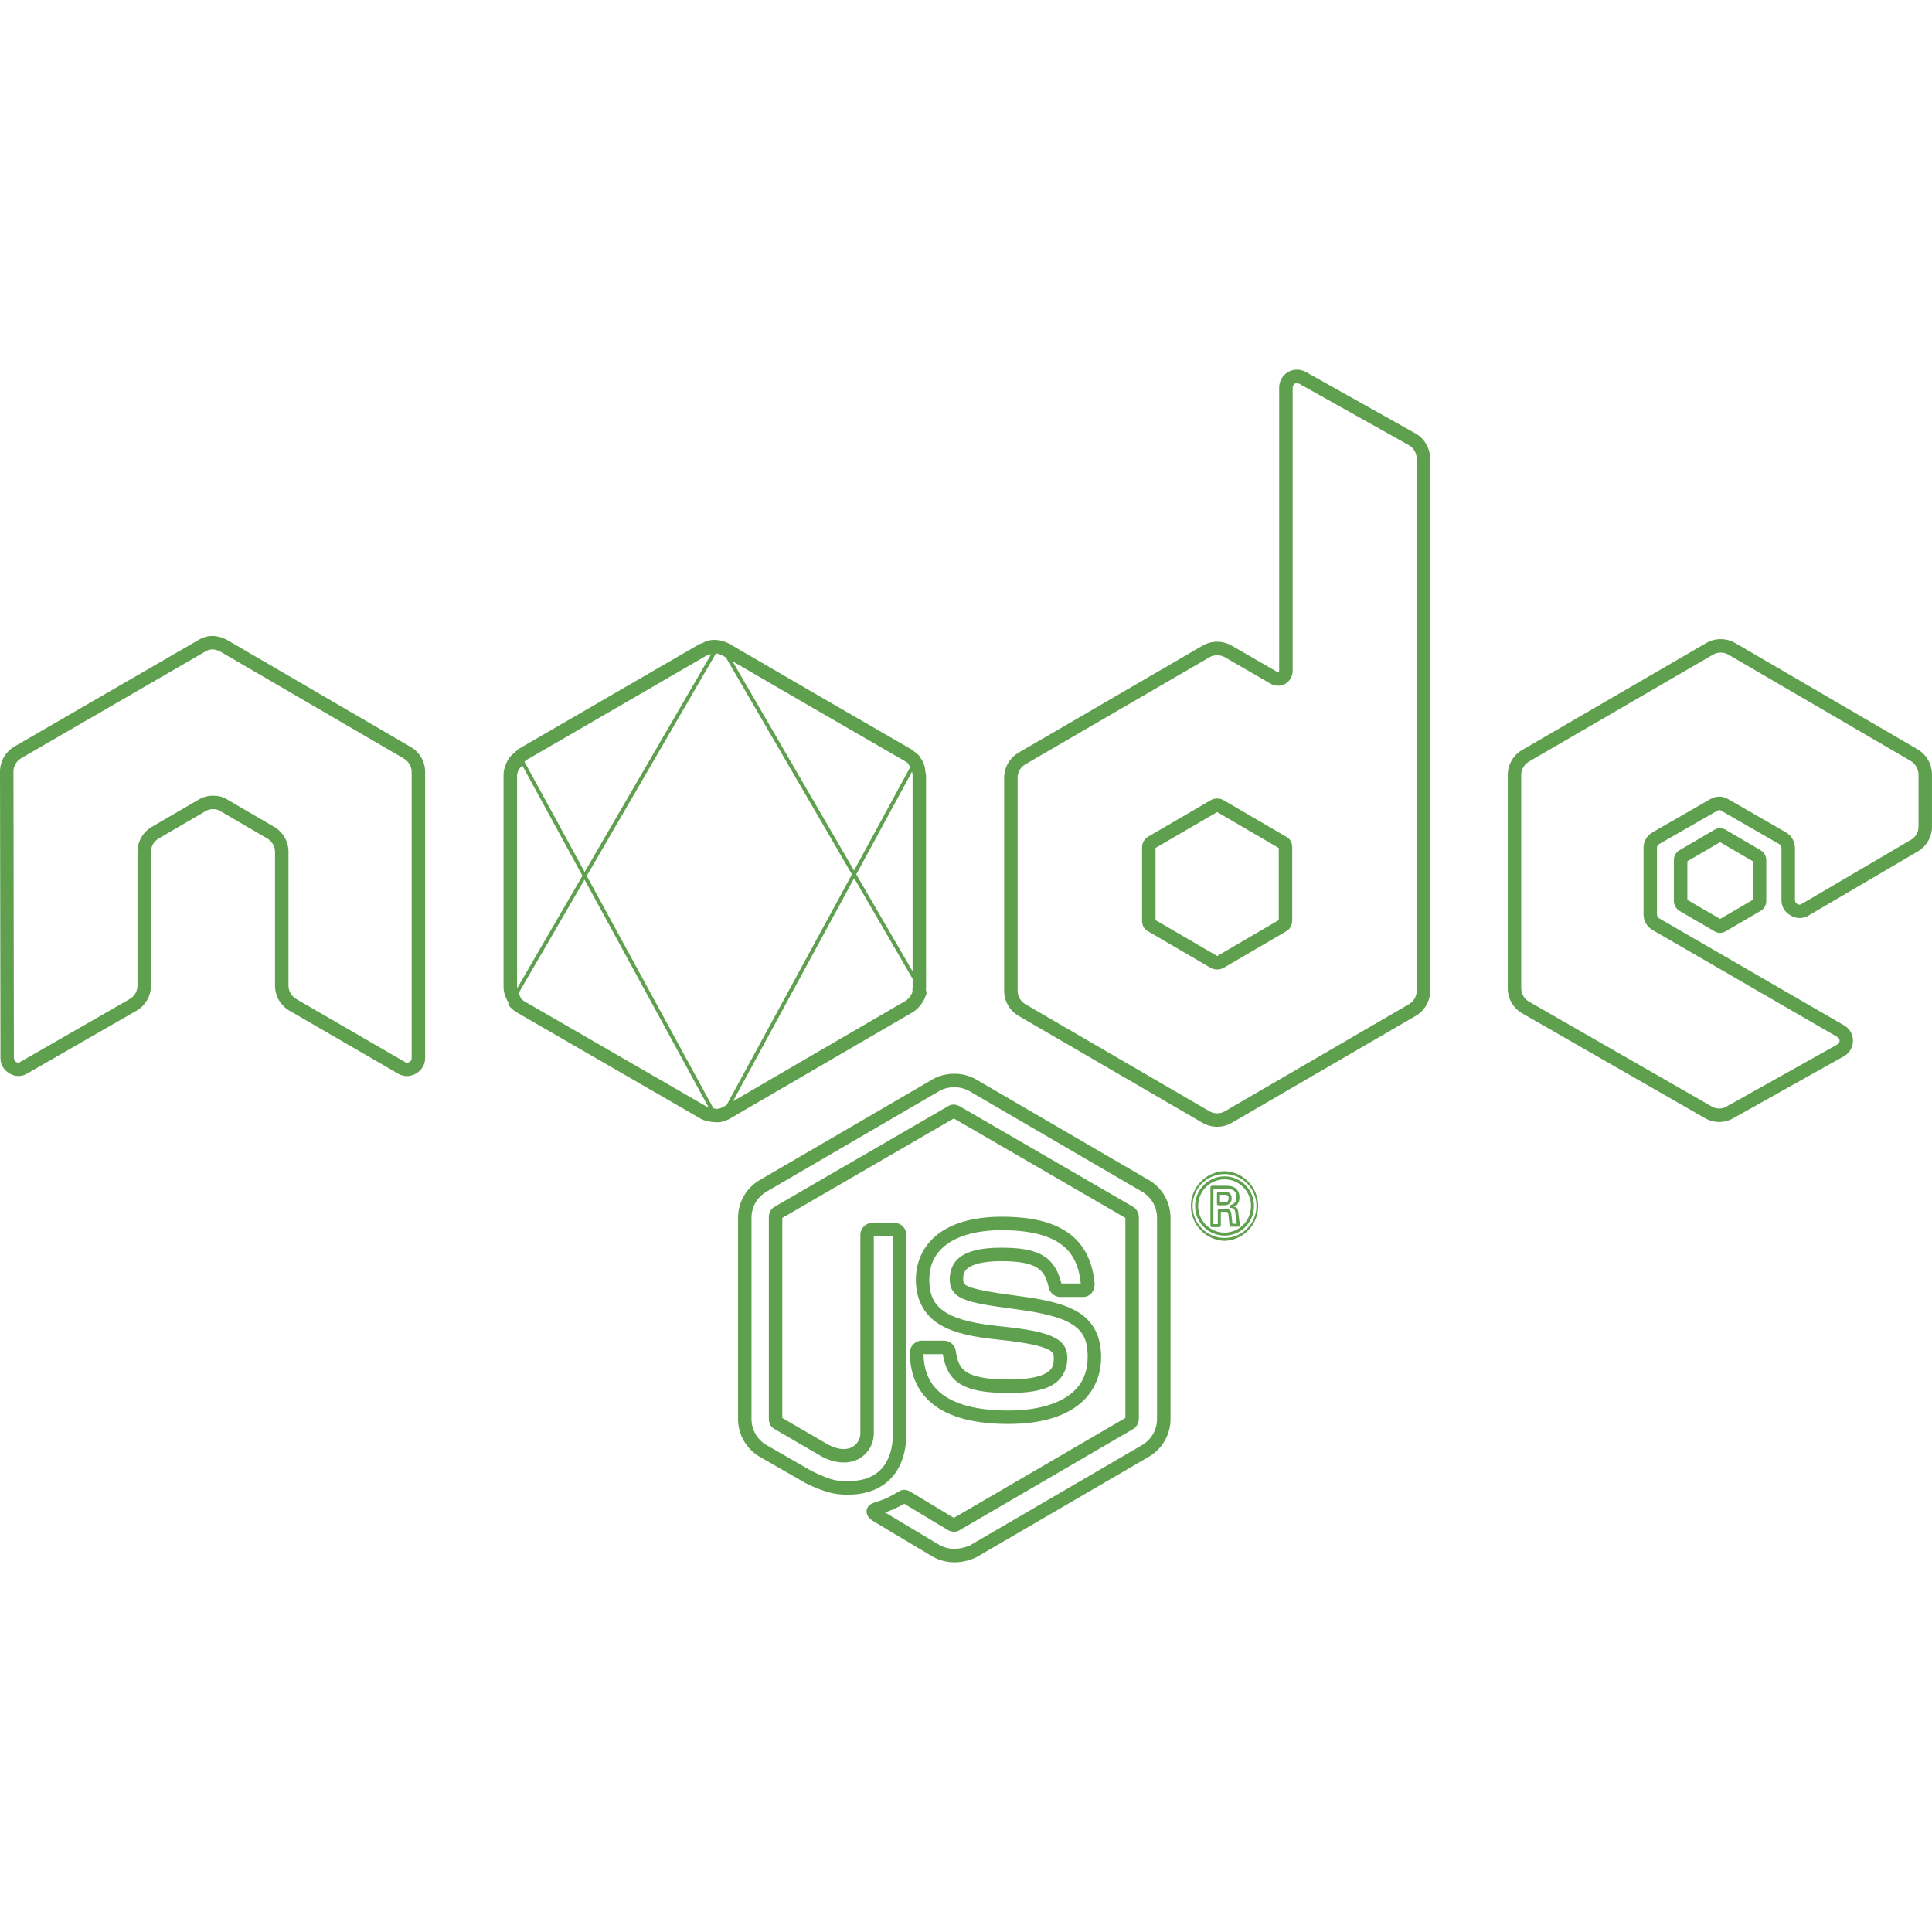
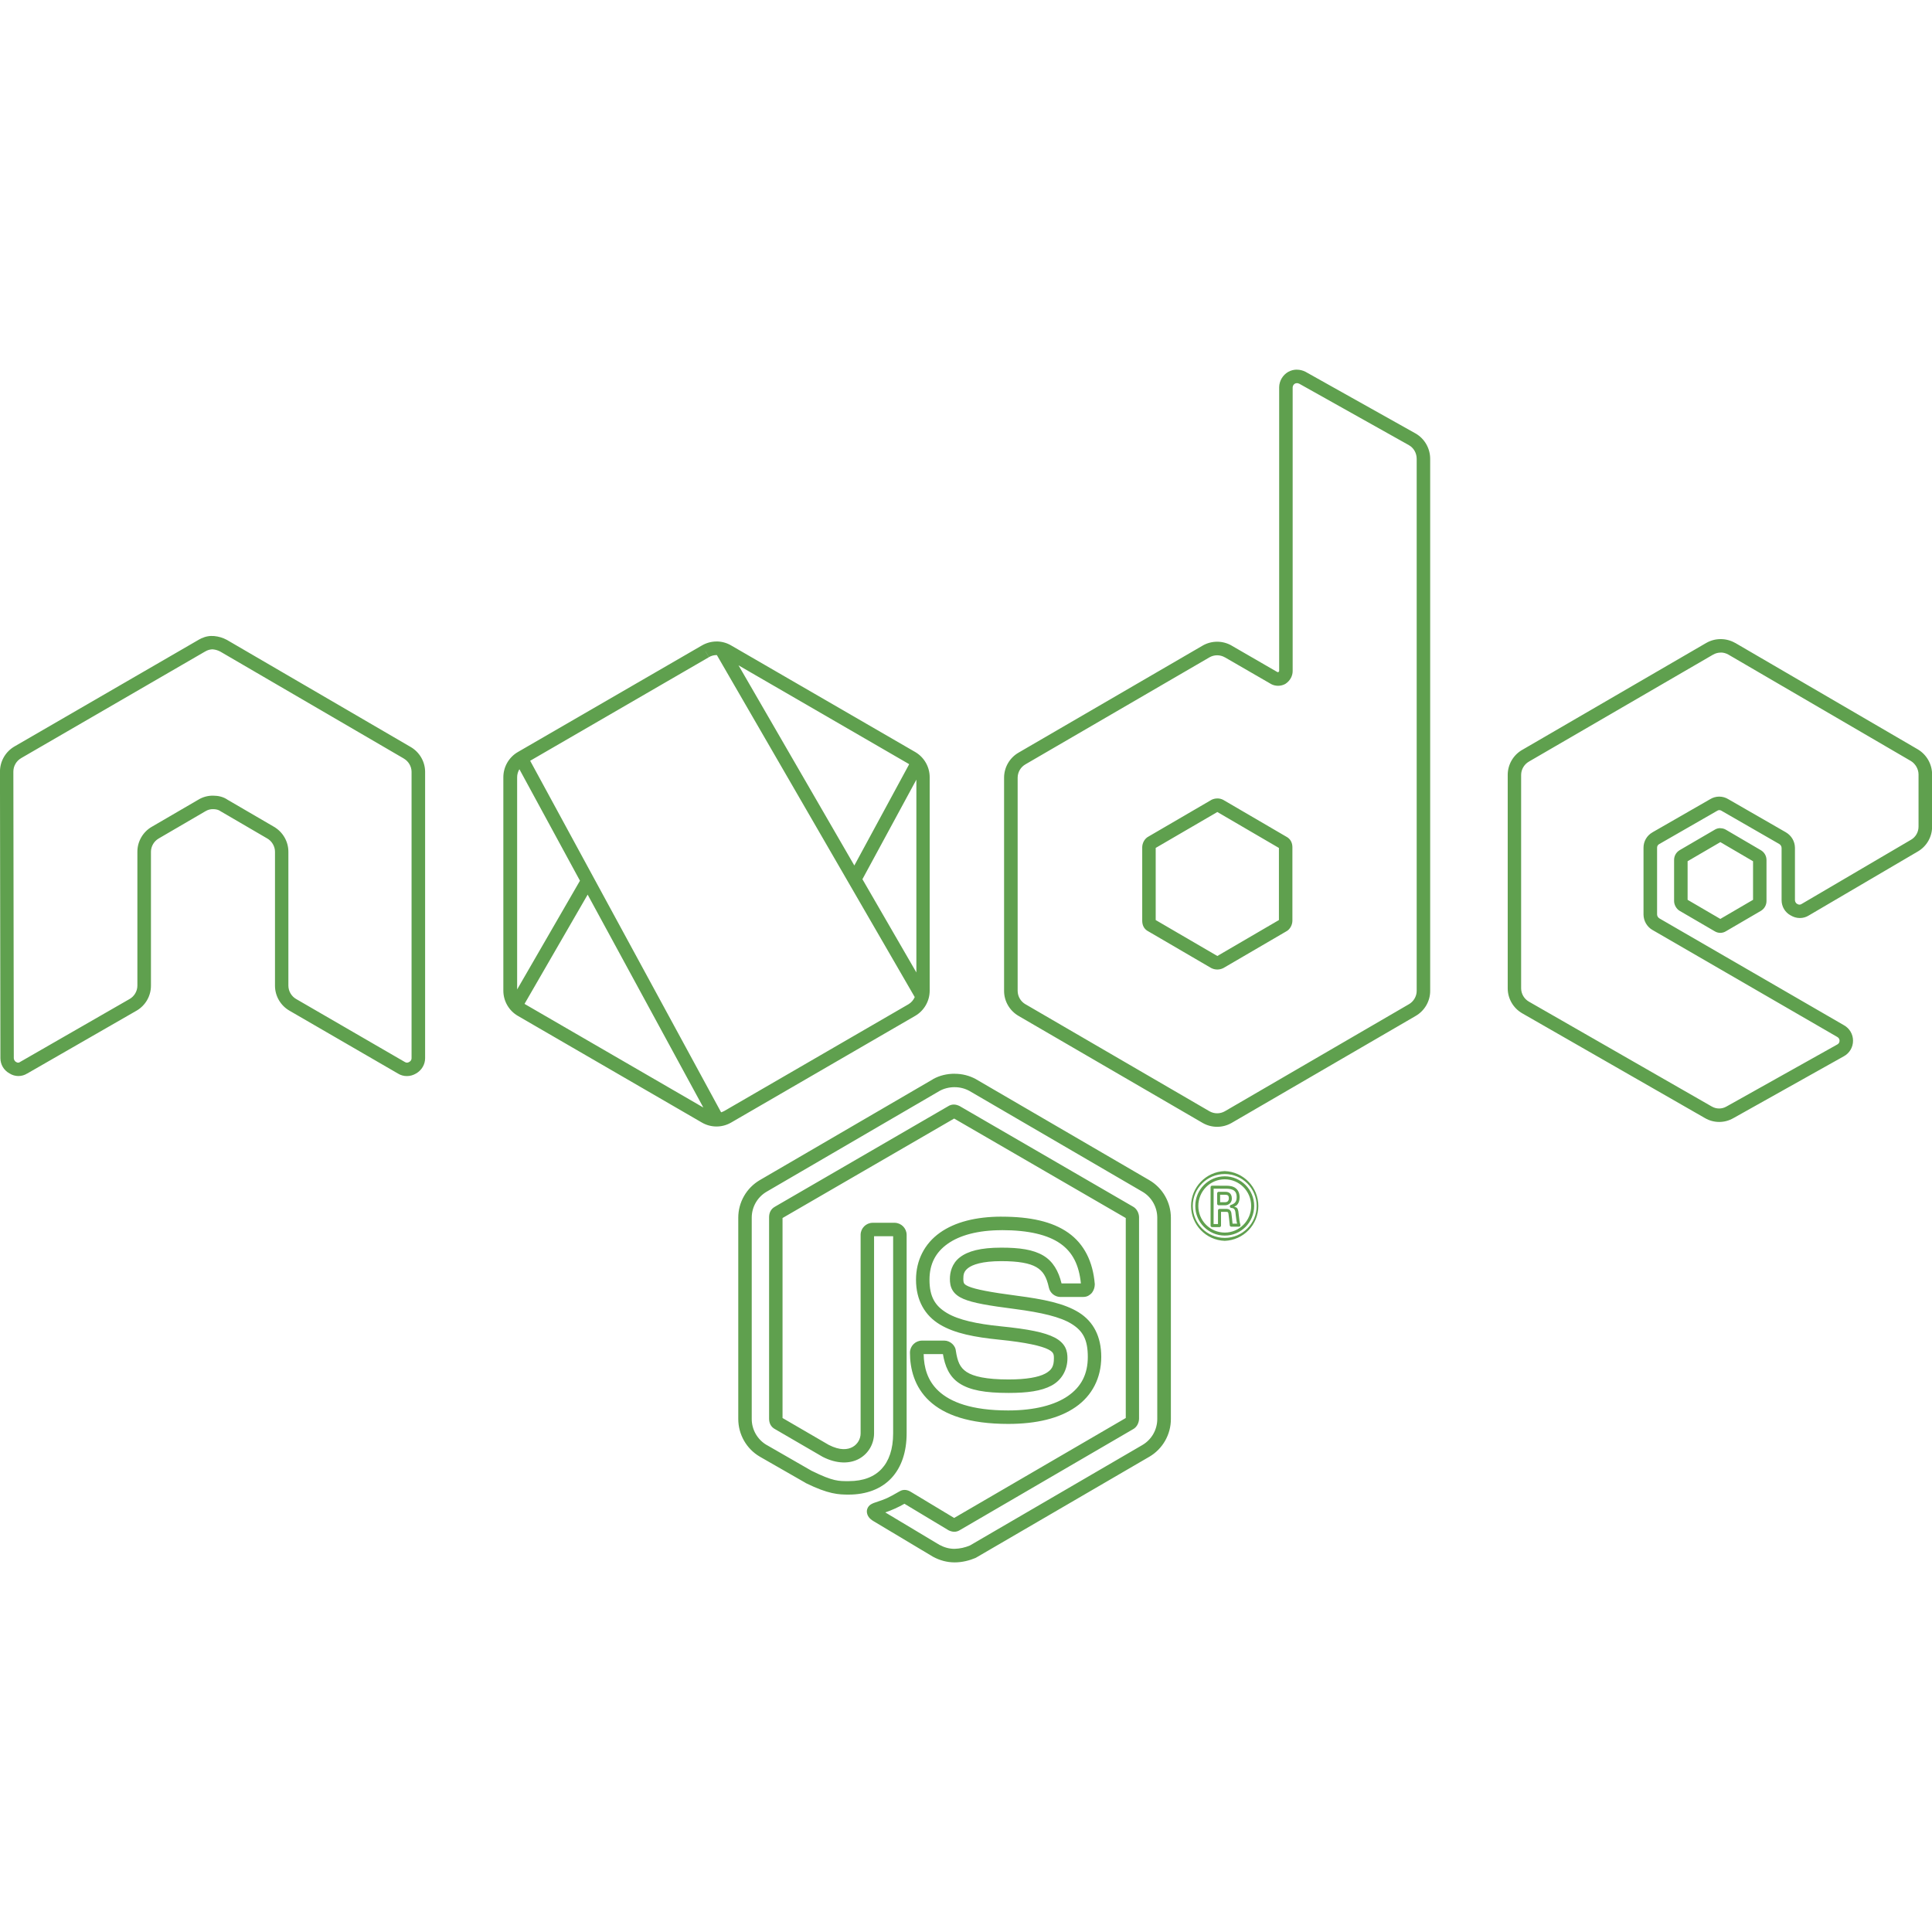
<svg xmlns="http://www.w3.org/2000/svg" viewBox="0 0 128 128">
-   <path fill="#5fa04e" d="M85.92 24.492a1.151 1.151 0 0 0-.568.147.447.447 0 0 0-.008.004c-.36.21-.587.591-.596 1.007a.447.447 0 0 0 0 .01v18.797c0 .013-.02.041-.047.068-.024.007-.05.013-.072 0l-3.033-1.754a.447.447 0 0 0 0-.001 1.927 1.927 0 0 0-1.914 0 .447.447 0 0 0-.002.001l-12.176 7.083-.002.001-.004.002a1.917 1.917 0 0 0-.97 1.653.447.447 0 0 0 0 .004v14.138c0 .682.373 1.319.97 1.66l.004.002.002.002 12.178 7.08a.447.447 0 0 0 .004.002 1.92 1.92 0 0 0 1.908 0 .447.447 0 0 0 .004-.002l12.177-7.08.002-.002c.6-.34.975-.977.975-1.662V30.404c0-.706-.376-1.352-.977-1.691l-7.27-4.074a.447.447 0 0 0-.017-.01 1.277 1.277 0 0 0-.566-.137h-.002zm-.008.893a.447.447 0 0 0 .002 0c.06 0 .12.017.172.043l7.252 4.064c.319.18.521.52.521.912v35.248c0 .355-.202.704-.521.885a.447.447 0 0 0-.006.002l-12.18 7.084a1.03 1.03 0 0 1-1.023 0l-12.182-7.084a.447.447 0 0 0-.006-.002 1.036 1.036 0 0 1-.521-.885V51.518c.003-.367.201-.705.521-.885a.447.447 0 0 0 .006-.004l12.182-7.082a1.024 1.024 0 0 1 1.021 0v-.002l3.045 1.76a.447.447 0 0 0 .01.008.993.993 0 0 0 .941 0 .447.447 0 0 0 .036-.024c.284-.19.46-.504.46-.832V25.67a.303.303 0 0 1 .149-.254.259.259 0 0 1 .121-.031zm-71.875 16.75c-.34 0-.635.117-.88.258a.447.447 0 0 0 0 .002L.972 49.45A1.93 1.93 0 0 0 0 51.137l.03 18.968c0 .412.217.802.6 1.01a1.09 1.09 0 0 0 1.183 0l-.024.016 7.24-4.162.004-.002c.6-.34.969-.978.969-1.66V56.43c0-.356.201-.703.521-.883a.447.447 0 0 0 .006-.004l3.075-1.793a.447.447 0 0 0 .013-.008.93.93 0 0 1 .508-.135c.193 0 .359.049.457.12a.447.447 0 0 0 .037.023l3.074 1.793a.447.447 0 0 0 .006.002c.318.18.522.53.522.885v8.877c0 .683.37 1.318.966 1.658l7.172 4.156c.368.233.836.226 1.207 0 .368-.208.603-.595.6-1.02V51.138c0-.684-.373-1.32-.97-1.66l-.005-.002-12.15-7.08a.447.447 0 0 0-.014-.008 2.199 2.199 0 0 0-.828-.25.447.447 0 0 0-.043-.002h-.119zm99.961.209a1.91 1.91 0 0 0-.95.254.447.447 0 0 0-.003.002l-12.182 7.078h-.002l-.004.002a1.916 1.916 0 0 0-.964 1.66v14.14c0 .684.37 1.323.97 1.663l12.096 6.937a1.87 1.87 0 0 0 1.885-.002h.002l7.316-4.098c.375-.206.606-.602.604-1.029a1.167 1.167 0 0 0-.602-1.025l-12.234-7.08h.004a.307.307 0 0 1-.155-.26v-4.418a.447.447 0 0 0 0-.002.447.447 0 0 0 0-.002.447.447 0 0 0 0-.002.266.266 0 0 1 .14-.238.447.447 0 0 0 .01-.004l3.825-2.197a.447.447 0 0 0 .016-.01.25.25 0 0 1 .27 0 .447.447 0 0 0 .015.01l3.818 2.197a.313.313 0 0 1 .154.26v3.459c0 .415.219.806.606 1.013.37.223.834.232 1.199 0l7.227-4.242a1.9 1.9 0 0 0 .94-1.666v-3.433a1.94 1.94 0 0 0-.935-1.655.447.447 0 0 0-.005-.004L114.96 42.6a.447.447 0 0 0-.004 0 1.938 1.938 0 0 0-.953-.256.447.447 0 0 0-.002 0h-.004zm-66.615.049v.002h-.002a1.743 1.743 0 0 0-.291.015 1.41 1.41 0 0 0-.565.207l-.007.006a1.797 1.797 0 0 0-.16.041L34.304 49.65a.447.447 0 0 0-.075.094l-.117.069.016.029a1.558 1.558 0 0 0-.533.607c-.019.033-.029.068-.045.102-.012.027-.024.054-.033.082a1.744 1.744 0 0 0-.155.715V65.42c0 .254.073.487.172.709.043.112.095.22.16.32l-.035.059.055.066a1.672 1.672 0 0 0 .002.002.447.447 0 0 0 .004.047c.154.194.333.341.517.453a.447.447 0 0 0 .01.004l12.156 7.025c.24.14.506.201.776.225.1.015.203.024.304.016l.008.015.088-.013.008-.002a.447.447 0 0 0 .031.015 2.36 2.36 0 0 0 .676-.213.447.447 0 0 0 .023-.013l12.125-7.057a.447.447 0 0 0 .002 0c.25-.146.448-.35.61-.578.123-.166.218-.351.279-.545.001-.004.005-.007.006-.012.005-.017.02-.03.025-.047a.447.447 0 0 0-.023-.318c.005-.053.013-.101.013-.158V51.34c0-.07-.032-.128-.044-.194a1.65 1.65 0 0 0-.362-.982l-.002-.002.01-.017-.049-.065-.004-.004a.447.447 0 0 0-.011-.02 1.35 1.35 0 0 0-.034-.027 1.033 1.033 0 0 0-.267-.218 1.35 1.35 0 0 0-.178-.145l-6.047-3.498-6.049-3.516a.447.447 0 0 0-.005-.004 1.926 1.926 0 0 0-.583-.21l-.005-.006-.016-.002a.447.447 0 0 0-.004-.004 2.26 2.26 0 0 0-.035-.004 2.26 2.26 0 0 0-.002 0c-.027-.004-.055-.004-.082-.008a1.285 1.285 0 0 0-.033-.004 2.26 2.26 0 0 0-.17-.017zm-33.346.632h.082c.17.017.335.068.485.149l12.14 7.074a.447.447 0 0 0 .004.004c.32.181.525.529.525.885v18.968a.447.447 0 0 0 0 .004.272.272 0 0 1-.142.243.447.447 0 0 0-.026.013.25.25 0 0 1-.27 0 .447.447 0 0 0-.013-.008l-7.185-4.164a.447.447 0 0 0-.004-.002 1.033 1.033 0 0 1-.52-.884V56.43c0-.683-.372-1.32-.97-1.66l-.002-.002-3.07-1.79.036.024c-.305-.219-.658-.285-.982-.285a1.83 1.83 0 0 0-.984.27l-3.055 1.779-.004.002-.004.002c-.598.34-.969.977-.969 1.66v8.877c0 .357-.2.702-.517.882a.447.447 0 0 0-.004.002l-7.244 4.164a.447.447 0 0 0-.024.016.204.204 0 0 1-.226 0 .447.447 0 0 0-.045-.027c-.056-.03-.127-.14-.127-.239l-.03-18.968a.447.447 0 0 0 0-.002.447.447 0 0 0 0-.002 1.034 1.034 0 0 1 .524-.906.447.447 0 0 0 .002-.002l12.184-7.059v.002a.957.957 0 0 1 .435-.143zm99.965.21a.447.447 0 0 0 .002 0c.179 0 .354.048.51.138l12.09 7.049c.296.18.503.534.503.889v3.439a.447.447 0 0 0 0 .006c.005.363-.184.7-.498.883a.447.447 0 0 0-.002 0l-7.24 4.25a.447.447 0 0 0-.012.007.252.252 0 0 1-.271 0 .447.447 0 0 0-.04-.023c-.054-.027-.124-.136-.124-.234v-3.471a.447.447 0 0 0 0-.002.447.447 0 0 0 0-.002.447.447 0 0 0 0-.002.447.447 0 0 0 0-.002.447.447 0 0 0 0-.002.447.447 0 0 0 0-.002 1.2 1.2 0 0 0-.598-1.01.447.447 0 0 0-.002-.001l-3.804-2.19a1.15 1.15 0 0 0-1.223 0l-3.81 2.19.01-.004a1.164 1.164 0 0 0-.604 1.033v4.418a.447.447 0 0 0 0 .008 1.2 1.2 0 0 0 .591 1.015.447.447 0 0 0 .004 0l12.243 7.086a.447.447 0 0 0 .007.006.27.27 0 0 1 .143.24.447.447 0 0 0 0 .01.27.27 0 0 1-.143.24.447.447 0 0 0-.004.002l-7.33 4.104a.447.447 0 0 0-.007.004.968.968 0 0 1-.985 0 .447.447 0 0 0-.004-.002l-12.097-6.94a.447.447 0 0 0-.004-.002 1.026 1.026 0 0 1-.518-.88V51.34c0-.36.2-.705.518-.885a.447.447 0 0 0 .006-.004l12.185-7.08c.163-.093.335-.137.508-.137zm-66.57.058c.037.004.073.007.113.014a.447.447 0 0 0 .012.01.99.99 0 0 1 .316.113l.22.129 8.35 14.373-8.297 15.27-.253.148c-.11.056-.267.1-.397.125a.447.447 0 0 0-.021-.01.956.956 0 0 1-.215-.045l-8.387-15.39 8.559-14.737zm-.317.053-8.38 14.427-3.987-7.308a.997.997 0 0 1 .006-.01l.01-.006a.447.447 0 0 0 .076-.074l11.982-6.95a.447.447 0 0 0 .016-.009.901.901 0 0 1 .277-.07zm1.412.463 5.391 3.13a.447.447 0 0 0 .002 0l6.076 3.514a.447.447 0 0 0 .027.018c.063.03.117.074.159.129l-.01-.116a.447.447 0 0 0 .02.162c.046.054.075.12.11.182l-3.72 6.848-8.055-13.867zm-13.922 6.908 3.983 7.306-4.318 7.438a1.062 1.062 0 0 1-.014-.04v-14.08a.447.447 0 0 0 0-.001.447.447 0 0 0 0-.002.447.447 0 0 0 0-.002.447.447 0 0 0 0-.002.447.447 0 0 0 0-.002.997.997 0 0 1 .35-.615zm25.817.412c.016.07.04.14.04.213v13.013l-3.733-6.427 3.693-6.8zm20.219 1.773a.87.87 0 0 0-.389.09.447.447 0 0 0-.025.016l-4.145 2.416c-.268.138-.418.446-.418.715v4.857c0 .27.092.556.422.72l4.14 2.417a.447.447 0 0 0 .03.013.878.878 0 0 0 .765 0 .447.447 0 0 0 .03-.013l4.14-2.416c.278-.14.422-.454.422-.72V56.14c0-.268-.099-.555-.422-.717l-4.138-2.416a.447.447 0 0 0-.024-.012.855.855 0 0 0-.388-.094zm0 .899 4.08 2.38v4.778l-4.08 2.38-4.084-2.38v-4.78l4.084-2.378zm33.316 1.068a.703.703 0 0 0-.39.12l-2.305 1.343a.447.447 0 0 0-.01.008.744.744 0 0 0-.354.642v2.715c0 .258.153.51.34.633a.447.447 0 0 0 .024.014l2.308 1.345a.709.709 0 0 0 .78 0l2.306-1.345a.447.447 0 0 0 .012-.008.755.755 0 0 0 .352-.64v-2.717a.748.748 0 0 0-.358-.637.447.447 0 0 0-.008-.006l-2.304-1.35a.703.703 0 0 0-.375-.109.447.447 0 0 0-.018-.008zm.004.926 2.168 1.267v2.555l-2.168 1.266-2.168-1.266V57.06l2.168-1.264zM56.59 58.182l3.873 6.666v.574c0 .055-.007.115-.018.182a.447.447 0 0 0 .018.097c-.094.242-.255.48-.47.608l-11.434 6.654 8.03-14.781zm-17.863.097 8.214 15.075a.956.956 0 0 1-.087-.02.447.447 0 0 0-.004 0l-12.157-7.023.01.003c-.067-.04-.124-.1-.182-.156a.447.447 0 0 0-.06-.125 1.062 1.062 0 0 1-.088-.26l4.354-7.494zM63.22 71.14c-.494 0-.987.116-1.42.359a.447.447 0 0 0-.006.006l-11.469 6.682a2.888 2.888 0 0 0-1.428 2.494v13.33c0 1.026.542 1.982 1.428 2.498a.447.447 0 0 0 .002.002l3.018 1.732a.447.447 0 0 0 .025.016c1.503.74 2.18.765 2.84.765 1.17 0 2.158-.372 2.83-1.091.674-.72 1.01-1.747 1.01-2.971V81.81a.447.447 0 0 0 0-.002.447.447 0 0 0 0-.002.447.447 0 0 0 0-.002.806.806 0 0 0-.781-.791.447.447 0 0 0-.01 0h-1.465a.447.447 0 0 0-.008 0 .805.805 0 0 0-.785.79.447.447 0 0 0 0 .007v13.156c0 .35-.188.703-.52.892-.33.188-.837.25-1.586-.132h-.001l-3.065-1.782V80.69l11.365-6.591L74.56 80.69v13.252l-11.366 6.621-2.855-1.72h-.002c-.18-.12-.487-.225-.781-.03l.023-.015c-.8.46-.868.49-1.639.748-.05.016-.124.04-.214.09a.566.566 0 0 0-.297.357c-.062.218.042.446.15.565.105.115.227.196.387.285l.006.004.006.004 3.81 2.279a.447.447 0 0 0 .018.01c.43.232.908.367 1.418.367.51 0 .988-.127 1.377-.29a.447.447 0 0 0 .052-.028l11.469-6.68a.447.447 0 0 0 .002 0 2.896 2.896 0 0 0 1.426-2.502V80.68c0-1.025-.543-1.98-1.428-2.494l-11.469-6.68a.447.447 0 0 0-.01-.008 2.921 2.921 0 0 0-1.42-.36h-.003zm.004.892a.447.447 0 0 0 .004 0c.345-.002.684.084.986.25l11.459 6.676c.607.353.984 1.013.984 1.723v13.33a.447.447 0 0 0 0 .002 1.996 1.996 0 0 1-.986 1.724l-11.426 6.657a2.797 2.797 0 0 1-1.021.222c-.351 0-.676-.092-.993-.263h-.002l-3.59-2.15a7.32 7.32 0 0 0 1.27-.575l2.88 1.734a.447.447 0 0 0 .032.018c.25.125.516.16.795-.027l11.42-6.653c.28-.14.416-.454.416-.719V80.65c0-.265-.146-.577-.416-.716l-11.443-6.635a.447.447 0 0 0-.026-.016c-.25-.125-.516-.158-.795.028l-11.441 6.634.023-.011c-.325.166-.416.452-.416.716v13.332c0 .264.084.551.418.72l3.11 1.808a.447.447 0 0 0 .02.011c.944.483 1.816.47 2.439.116s.967-1.01.967-1.672V81.906h1.265v13.057c0 1.06-.283 1.84-.767 2.357-.484.517-1.193.81-2.178.81-.66 0-1.021.024-2.443-.677h-.004l-2.99-1.719h-.003a2.002 2.002 0 0 1-.984-1.724V80.68c0-.71.374-1.365.986-1.723l11.463-6.678c.285-.16.635-.248.987-.248zm17.904 5.557a2.312 2.312 0 0 0 0 4.621 2.312 2.312 0 0 0 0-4.621zm0 .197a2.114 2.114 0 1 1 0 4.229 2.114 2.114 0 0 1 0-4.229zm.002.15a1.96 1.96 0 0 0-1.95 1.964 1.96 1.96 0 0 0 1.95 1.963c1.078 0 1.95-.879 1.95-1.963a1.958 1.958 0 0 0-1.95-1.964zm0 .198c.968 0 1.752.79 1.752 1.767 0 .977-.784 1.764-1.752 1.764a1.756 1.756 0 0 1-1.75-1.764c0-.978.782-1.767 1.75-1.767zm-.836.422a.1.1 0 0 0-.1.1V81.2a.1.1 0 0 0 .1.1h.49a.1.1 0 0 0 .1-.1v-.91h.334c.075 0 .105.013.119.025.014.01.029.036.04.096v.002l.003.03.01.08.029.24c.022.177.043.377.043.41a.1.1 0 0 0 .098.1h.515a.1.1 0 0 0 .09-.145 1.413 1.413 0 0 1-.059-.27c-.017-.12-.031-.255-.046-.359-.014-.16-.024-.308-.092-.436-.036-.067-.14-.084-.215-.124.06-.028.112-.034.17-.088.114-.105.195-.277.195-.528 0-.362-.175-.579-.383-.674-.207-.096-.437-.091-.58-.091l-.861-.002zm.1.199.761.002c.143 0 .345.001.498.072.153.07.268.19.268.494 0 .21-.06.312-.135.381a.693.693 0 0 1-.258.133.1.1 0 0 0 .024.191c.15.012.201.054.24.13.04.073.057.199.07.357a.1.1 0 0 0 0 .006c.014.098.03.237.047.367.01.073.03.124.045.185h-.305a7.212 7.212 0 0 0-.033-.336l-.03-.238a12.337 12.337 0 0 1-.009-.08c0-.01-.003-.02-.004-.025a.1.1 0 0 0-.002-.022.347.347 0 0 0-.107-.209c-.065-.054-.15-.07-.246-.07h-.434a.1.1 0 0 0-.1.097v.91h-.292l.002-2.345zm.332.207a.1.1 0 0 0-.098.1v.693a.1.1 0 0 0 .098.1h.402a.466.466 0 0 0 .385-.17.459.459 0 0 0 .088-.278c0-.195-.076-.327-.182-.388s-.22-.057-.291-.057h-.402zm.1.197h.302c.073 0 .147.006.191.031.045.027.084.066.084.217a.282.282 0 0 1-.049.158c-.036.05-.091.09-.226.09h-.303v-.496zM66.358 80.61c-1.7 0-3.1.355-4.103 1.07-1.003.715-1.576 1.812-1.576 3.108 0 1.374.597 2.379 1.586 2.97.99.594 2.315.838 3.904 1 1.862.186 2.846.431 3.277.651.215.111.285.196.32.266.037.069.051.156.051.316 0 .531-.139.783-.582 1.02-.443.237-1.249.385-2.422.385-1.486 0-2.33-.2-2.779-.495-.446-.295-.607-.695-.715-1.41l.004.067c0-.416-.392-.735-.76-.735H61.07a.447.447 0 0 0-.004 0 .8.8 0 0 0-.787.793c0 1.062.29 2.28 1.287 3.205.997.926 2.64 1.52 5.223 1.52 1.87 0 3.388-.365 4.47-1.12 1.085-.753 1.694-1.923 1.694-3.318 0-1.343-.513-2.339-1.484-2.945-.971-.605-2.322-.877-4.106-1.111-1.774-.23-2.753-.425-3.19-.61-.218-.092-.279-.16-.308-.209-.029-.047-.05-.124-.05-.3 0-.28.03-.493.316-.715.286-.222.928-.457 2.197-.457 1.146 0 1.882.14 2.324.398.442.26.674.634.832 1.361a.447.447 0 0 0 .002.008c.08.342.382.59.733.604a.447.447 0 0 0 .017 0h1.524c.28 0 .436-.133.547-.242a.447.447 0 0 0 .05-.063.92.92 0 0 0 .166-.51.447.447 0 0 0 0-.045c-.122-1.478-.7-2.647-1.753-3.392-1.054-.744-2.52-1.065-4.41-1.065zm0 .893c1.788 0 3.066.315 3.895.9.8.567 1.225 1.404 1.35 2.631h-1.282c-.196-.814-.567-1.467-1.218-1.85-.68-.397-1.565-.52-2.776-.52-1.373 0-2.212.23-2.744.642-.533.413-.66 1.007-.66 1.422 0 .243.026.512.178.763.152.252.404.434.724.569.64.27 1.63.44 3.422.671 1.748.23 3 .52 3.746.987.746.465 1.067 1.042 1.067 2.185 0 1.15-.439 1.978-1.309 2.584-.871.605-2.213.963-3.963.963-2.447 0-3.835-.563-4.613-1.285-.75-.696-.973-1.576-.99-2.45h1.277c.13.779.406 1.486 1.08 1.93.703.465 1.711.643 3.271.643 1.241 0 2.164-.125 2.842-.488.68-.363 1.055-1.04 1.055-1.809 0-.217-.02-.477-.154-.734-.135-.257-.376-.476-.703-.643-.654-.336-1.694-.554-3.596-.744-1.543-.157-2.762-.417-3.533-.879-.772-.462-1.153-1.06-1.153-2.203 0-1.047.407-1.815 1.201-2.38.794-.566 2.01-.905 3.586-.905z" />
+   <path fill="#5fa04e" d="m85.92 24.49a1.151 1.151 0 0 0-0.568 0.146 0.447 0.447 0 0 0-0.008 0.004c-0.36 0.21-0.587 0.592-0.596 1.008a0.447 0.447 0 0 0 0 0.01v18.8c0 0.013-0.02 0.041-0.047 0.068-0.024 7e-3 -0.05 0.013-0.072 0l-3.033-1.754a0.447 0.447 0 0 0 0-0.002 1.927 1.927 0 0 0-1.914 0 0.447 0.447 0 0 0-0.002 0.002l-12.18 7.082-0.002 0.002-0.004 0.002a1.917 1.917 0 0 0-0.971 1.652 0.447 0.447 0 0 0 0 0.004v14.14c0 0.682 0.374 1.319 0.971 1.66l0.004 0.002 0.002 0.002 12.18 7.08a0.447 0.447 0 0 0 0.004 0.002 1.92 1.92 0 0 0 1.908 0 0.447 0.447 0 0 0 0.004-0.002l12.18-7.08 0.002-0.002c0.6-0.34 0.975-0.977 0.975-1.662v-35.25c0-0.706-0.376-1.352-0.977-1.691l-7.27-4.074a0.447 0.447 0 0 0-0.018-0.01 1.277 1.277 0 0 0-0.566-0.137h-0.002zm-0.008 0.893a0.447 0.447 0 0 0 0.002 0c0.06 0 0.12 0.017 0.172 0.043l7.252 4.064c0.319 0.18 0.521 0.52 0.521 0.912v35.25c0 0.355-0.203 0.704-0.521 0.885a0.447 0.447 0 0 0-0.006 0.002l-12.18 7.084a1.03 1.03 0 0 1-1.023 0l-12.18-7.084a0.447 0.447 0 0 0-0.006-0.002 1.036 1.036 0 0 1-0.521-0.885v-14.13c3e-3 -0.367 0.202-0.705 0.521-0.885a0.447 0.447 0 0 0 0.006-0.004l12.18-7.082a1.024 1.024 0 0 1 1.021 0v-0.002l3.045 1.76a0.447 0.447 0 0 0 0.01 0.008 0.993 0.993 0 0 0 0.941 0 0.447 0.447 0 0 0 0.035-0.023c0.284-0.19 0.461-0.504 0.461-0.832v-18.79a0.303 0.303 0 0 1 0.148-0.254 0.259 0.259 0 0 1 0.121-0.031zm-71.88 16.75c-0.34 0-0.636 0.117-0.881 0.258a0.447 0.447 0 0 0 0 0.002l-12.18 7.055a1.93 1.93 0 0 0-0.973 1.688l0.029 18.97c0 0.412 0.219 0.802 0.602 1.01a1.09 1.09 0 0 0 1.182 0l-0.023 0.016 7.24-4.162 0.004-0.002c0.6-0.34 0.969-0.978 0.969-1.66v-8.877c0-0.356 0.202-0.703 0.521-0.883a0.447 0.447 0 0 0 0.006-0.004l3.074-1.793a0.447 0.447 0 0 0 0.014-0.008 0.93 0.93 0 0 1 0.508-0.135c0.193 0 0.359 0.048 0.457 0.119a0.447 0.447 0 0 0 0.037 0.023l3.074 1.793a0.447 0.447 0 0 0 0.006 0.002c0.318 0.18 0.521 0.53 0.521 0.885v8.877c0 0.683 0.371 1.318 0.967 1.658l7.172 4.156c0.368 0.233 0.836 0.226 1.207 0 0.368-0.208 0.603-0.595 0.6-1.02v-18.96c0-0.684-0.374-1.32-0.971-1.66l-0.004-0.002-12.15-7.08a0.447 0.447 0 0 0-0.014-0.008 2.199 2.199 0 0 0-0.828-0.25 0.447 0.447 0 0 0-0.043-0.002h-0.119v-0.002zm99.96 0.209a1.91 1.91 0 0 0-0.947 0.254 0.447 0.447 0 0 0-0.004 0.002l-12.18 7.078h-0.002l-0.004 0.002a1.916 1.916 0 0 0-0.965 1.66v14.14c0 0.684 0.371 1.322 0.971 1.662l12.1 6.938a1.87 1.87 0 0 0 1.885-0.002h0.002l7.316-4.098c0.375-0.206 0.606-0.602 0.604-1.029a1.167 1.167 0 0 0-0.602-1.025l-12.23-7.08h0.004a0.307 0.307 0 0 1-0.154-0.26v-4.418a0.447 0.447 0 0 0 0-0.002 0.447 0.447 0 0 0 0-0.002 0.447 0.447 0 0 0 0-0.002 0.266 0.266 0 0 1 0.141-0.238 0.447 0.447 0 0 0 0.01-0.004l3.824-2.197a0.447 0.447 0 0 0 0.016-0.01 0.25 0.25 0 0 1 0.27 0 0.447 0.447 0 0 0 0.016 0.01l3.818 2.197a0.313 0.313 0 0 1 0.154 0.26v3.459c0 0.415 0.218 0.807 0.606 1.014 0.37 0.223 0.834 0.232 1.199 0l7.227-4.242a1.9 1.9 0 0 0 0.94-1.666v-3.434a1.94 1.94 0 0 0-0.934-1.654 0.447 0.447 0 0 0-0.006-0.004l-12.1-7.053a0.447 0.447 0 0 0-0.006 0 1.938 1.938 0 0 0-0.951-0.256 0.447 0.447 0 0 0-0.002 0h-0.004-0.002zm-66.52 0.158c-0.332 0-0.664 0.088-0.961 0.26h-0.002l-12.2 7.064c-0.594 0.345-0.961 0.983-0.961 1.67v14.14c0 0.688 0.367 1.325 0.961 1.67l12.2 7.072c0.595 0.343 1.329 0.343 1.924 0l12.2-7.072c0.594-0.345 0.961-0.983 0.961-1.67v-14.14c0-0.688-0.366-1.327-0.961-1.672l-12.2-7.064c-0.297-0.173-0.63-0.26-0.963-0.26zm-33.44 0.523h0.082c0.17 0.017 0.334 0.067 0.484 0.148l12.14 7.074a0.447 0.447 0 0 0 0.004 0.004c0.32 0.181 0.525 0.529 0.525 0.885v18.97a0.447 0.447 0 0 0 0 0.004 0.272 0.272 0 0 1-0.143 0.242 0.447 0.447 0 0 0-0.025 0.014 0.25 0.25 0 0 1-0.27 0 0.447 0.447 0 0 0-0.014-0.008l-7.186-4.164a0.447 0.447 0 0 0-0.004-0.002 1.033 1.033 0 0 1-0.519-0.885v-8.877c0-0.683-0.373-1.32-0.971-1.66l-0.002-0.002-3.07-1.789 0.037 0.023c-0.305-0.219-0.658-0.285-0.982-0.285a1.83 1.83 0 0 0-0.984 0.27l-3.055 1.779-0.008 0.004c-0.598 0.34-0.969 0.977-0.969 1.66v8.877c0 0.357-0.201 0.703-0.518 0.883a0.447 0.447 0 0 0-0.004 0.002l-7.244 4.164a0.447 0.447 0 0 0-0.023 0.016 0.204 0.204 0 0 1-0.227 0 0.447 0.447 0 0 0-0.045-0.027c-0.056-0.03-0.127-0.139-0.127-0.238l-0.029-18.97a0.447 0.447 0 0 0 0-0.002 0.447 0.447 0 0 0 0-0.002 1.034 1.034 0 0 1 0.523-0.906 0.447 0.447 0 0 0 0.002-0.002l12.18-7.059v0.002a0.957 0.957 0 0 1 0.435-0.143zm32.71 0.125 0.227 0.389c0.163-0.095 0.344-0.14 0.525-0.137l13.11 22.66c-0.087 0.194-0.225 0.363-0.414 0.473l-12.2 7.07c-0.069 0.04-0.141 0.067-0.215 0.09l-12.65-23.29 11.84-6.861-0.225-0.389zm67.26 0.084a0.447 0.447 0 0 0 0.002 0c0.179 0 0.354 0.049 0.51 0.139l12.09 7.049c0.296 0.18 0.504 0.534 0.504 0.889v3.439a0.447 0.447 0 0 0 0 0.006c5e-3 0.363-0.184 0.7-0.498 0.883a0.447 0.447 0 0 0-0.002 0l-7.24 4.25a0.447 0.447 0 0 0-0.012 0.008 0.252 0.252 0 0 1-0.272 0 0.447 0.447 0 0 0-0.039-0.023c-0.054-0.027-0.125-0.136-0.125-0.234v-3.471a0.447 0.447 0 0 0 0-0.002 0.447 0.447 0 0 0 0-0.002 0.447 0.447 0 0 0 0-0.002 0.447 0.447 0 0 0 0-0.002 0.447 0.447 0 0 0 0-0.002 0.447 0.447 0 0 0 0-0.002 1.2 1.2 0 0 0-0.598-1.01 0.447 0.447 0 0 0-0.002-0.002l-3.805-2.189a1.15 1.15 0 0 0-1.223 0l-3.811 2.189 0.01-0.004a1.164 1.164 0 0 0-0.604 1.033v4.418a0.447 0.447 0 0 0 0 0.008 1.2 1.2 0 0 0 0.592 1.016 0.447 0.447 0 0 0 0.004 0l12.24 7.086a0.447 0.447 0 0 0 0.008 0.006 0.27 0.27 0 0 1 0.143 0.24 0.447 0.447 0 0 0 0 0.01 0.27 0.27 0 0 1-0.143 0.24 0.447 0.447 0 0 0-0.004 0.002l-7.33 4.104a0.447 0.447 0 0 0-0.008 0.004 0.968 0.968 0 0 1-0.984 0 0.447 0.447 0 0 0-0.004-0.002l-12.1-6.939a0.447 0.447 0 0 0-0.004-0.002 1.026 1.026 0 0 1-0.518-0.881v-14.14c0-0.36 0.2-0.705 0.518-0.885a0.447 0.447 0 0 0 0.006-0.004l12.19-7.08c0.163-0.093 0.335-0.137 0.508-0.137zm-65.07 0.85 11.26 6.521c0.016 0.009 0.026 0.023 0.041 0.033l-3.631 6.705-7.672-13.26zm-14.52 6.881 4.012 7.387-4.162 7.203v-14.06c0-0.191 0.055-0.373 0.15-0.531zm26.3 0.695v12.77l-3.574-6.178 3.574-6.596zm19.94 1.24v0.002a0.87 0.87 0 0 0-0.389 0.09 0.447 0.447 0 0 0-0.025 0.016l-4.145 2.416c-0.268 0.138-0.418 0.446-0.418 0.715v4.857c0 0.27 0.092 0.557 0.422 0.721l4.141 2.416a0.447 0.447 0 0 0 0.029 0.014 0.878 0.878 0 0 0 0.766 0 0.447 0.447 0 0 0 0.029-0.014l4.141-2.416c0.278-0.14 0.422-0.455 0.422-0.721v-4.855c0-0.268-0.099-0.555-0.422-0.717l-4.139-2.416a0.447 0.447 0 0 0-0.023-0.014 0.855 0.855 0 0 0-0.389-0.094zm0 0.9 4.08 2.381v4.777l-4.08 2.381-4.084-2.381v-4.779l4.084-2.379zm33.32 1.068a0.703 0.703 0 0 0-0.391 0.119l-2.305 1.344a0.447 0.447 0 0 0-0.01 0.008 0.744 0.744 0 0 0-0.353 0.643v2.715c0 0.258 0.153 0.51 0.34 0.633a0.447 0.447 0 0 0 0.023 0.014l2.309 1.346a0.709 0.709 0 0 0 0.779 0l2.307-1.346a0.447 0.447 0 0 0 0.012-0.008 0.755 0.755 0 0 0 0.352-0.641v-2.717a0.748 0.748 0 0 0-0.357-0.637 0.447 0.447 0 0 0-0.008-0.006l-2.305-1.35a0.703 0.703 0 0 0-0.375-0.109 0.447 0.447 0 0 0-0.018-0.008zm0.004 0.926 2.168 1.268v2.555l-2.168 1.266-2.168-1.266v-2.557l2.168-1.264v-0.002zm-75.04 3.484 7.662 14.1-11.82-6.85c-0.009-0.005-0.016-0.014-0.025-0.02l4.18-7.234zm24.3 11.86v0.002c-0.494 0-0.987 0.114-1.42 0.357a0.447 0.447 0 0 0-0.006 0.008l-11.47 6.682a2.888 2.888 0 0 0-1.428 2.494v13.33c0 1.026 0.542 1.982 1.428 2.498a0.447 0.447 0 0 0 0.002 0.002l3.02 1.73a0.447 0.447 0 0 0 0.023 0.018c1.503 0.74 2.182 0.764 2.842 0.764 1.17 0 2.156-0.371 2.828-1.09 0.674-0.72 1.012-1.747 1.012-2.971v-13.15a0.447 0.447 0 0 0 0-0.002 0.447 0.447 0 0 0 0-0.002 0.447 0.447 0 0 0 0-0.002 0.806 0.806 0 0 0-0.781-0.791 0.447 0.447 0 0 0-0.01 0h-1.465a0.447 0.447 0 0 0-0.01 0 0.805 0.805 0 0 0-0.783 0.789 0.447 0.447 0 0 0 0 0.008v13.16c0 0.35-0.19 0.702-0.521 0.891-0.33 0.188-0.837 0.251-1.586-0.131l-3.066-1.783v-13.25l11.37-6.59 11.37 6.59v13.25l-11.37 6.621-2.854-1.719h-0.002c-0.18-0.12-0.487-0.226-0.781-0.031l0.021-0.014c-0.8 0.46-0.868 0.49-1.639 0.748-0.05 0.016-0.123 0.04-0.213 0.09a0.566 0.566 0 0 0-0.297 0.355c-0.062 0.218 0.04 0.447 0.148 0.566 0.105 0.115 0.229 0.196 0.389 0.285l0.006 0.004 0.006 0.004 3.809 2.279a0.447 0.447 0 0 0 0.02 0.01c0.43 0.232 0.908 0.367 1.418 0.367 0.51 0 0.988-0.128 1.377-0.291a0.447 0.447 0 0 0 0.051-0.027l11.47-6.68a0.447 0.447 0 0 0 0.002 0 2.896 2.896 0 0 0 1.428-2.502v-13.33c0-1.025-0.545-1.98-1.43-2.494l-11.47-6.68a0.447 0.447 0 0 0-0.01-0.008 2.921 2.921 0 0 0-1.42-0.359h-0.002zm0.004 0.893a0.447 0.447 0 0 0 0.004 0c0.345-2e-3 0.684 0.084 0.986 0.25l11.46 6.676c0.607 0.353 0.982 1.015 0.982 1.725v13.33a0.447 0.447 0 0 0 0 0.002 1.996 1.996 0 0 1-0.984 1.723l-11.43 6.658a2.797 2.797 0 0 1-1.02 0.221c-0.351 0-0.677-0.091-0.994-0.262h-0.002l-3.59-2.15a7.32 7.32 0 0 0 1.27-0.574l2.881 1.732a0.447 0.447 0 0 0 0.031 0.02c0.25 0.125 0.516 0.16 0.795-0.027l11.42-6.654c0.28-0.14 0.416-0.454 0.416-0.719v-13.33c0-0.265-0.146-0.578-0.416-0.717l-11.44-6.635a0.447 0.447 0 0 0-0.027-0.016c-0.25-0.125-0.516-0.159-0.795 0.027l-11.44 6.635 0.023-0.012c-0.325 0.166-0.416 0.453-0.416 0.717v13.33c0 0.264 0.084 0.55 0.418 0.719l3.111 1.809a0.447 0.447 0 0 0 0.02 0.012c0.944 0.483 1.816 0.469 2.439 0.115 0.623-0.354 0.967-1.01 0.967-1.672v-13.06h1.264v13.06c0 1.06-0.282 1.84-0.766 2.357-0.484 0.517-1.193 0.81-2.178 0.81-0.66 0-1.021 0.023-2.443-0.678h-0.004l-2.99-1.719h-0.004a2.002 2.002 0 0 1-0.984-1.725v-13.33c0-0.71 0.374-1.365 0.986-1.723l11.46-6.678c0.285-0.16 0.636-0.248 0.988-0.248zm17.9 5.559a2.312 2.312 0 0 0 0 4.621 2.312 2.312 0 0 0 0-4.621zm0 0.195a2.115 2.115 0 0 1 0 4.23 2.115 2.115 0 0 1 0-4.23zm0.002 0.15a1.96 1.96 0 0 0-1.951 1.965 1.96 1.96 0 0 0 1.951 1.963c1.078 0 1.949-0.879 1.949-1.963a1.958 1.958 0 0 0-1.949-1.965zm0 0.199c0.968 0 1.752 0.789 1.752 1.766 0 0.977-0.784 1.764-1.752 1.764a1.756 1.756 0 0 1-1.75-1.764c0-0.978 0.782-1.766 1.75-1.766zm-0.836 0.422a0.1 0.1 0 0 0-0.102 0.1v2.543a0.1 0.1 0 0 0 0.102 0.102h0.488a0.1 0.1 0 0 0 0.102-0.102v-0.91h0.334c0.075 0 0.105 0.013 0.119 0.025 0.014 0.01 0.028 0.036 0.039 0.096v0.002l0.004 0.031 0.01 0.08 0.029 0.24c0.022 0.177 0.043 0.377 0.043 0.41a0.1 0.1 0 0 0 0.098 0.1h0.514a0.1 0.1 0 0 0 0.09-0.144 1.413 1.413 0 0 1-0.059-0.272c-0.017-0.12-0.03-0.255-0.045-0.359-0.014-0.16-0.024-0.307-0.092-0.435-0.036-0.067-0.14-0.083-0.215-0.123 0.06-0.028 0.112-0.034 0.17-0.088 0.114-0.105 0.193-0.278 0.193-0.529 0-0.362-0.175-0.579-0.383-0.674-0.207-0.096-0.437-0.09-0.58-0.09l-0.859-0.002zm0.1 0.199 0.76 0.002c0.143 0 0.345-6.87e-4 0.498 0.07 0.153 0.07 0.27 0.19 0.27 0.494 0 0.21-0.062 0.312-0.137 0.381a0.693 0.693 0 0 1-0.258 0.135 0.1 0.1 0 0 0 0.025 0.19c0.15 0.012 0.201 0.055 0.24 0.131 0.04 0.073 0.055 0.199 0.068 0.357a0.1 0.1 0 0 0 0 0.006c0.014 0.098 0.03 0.237 0.047 0.367 0.01 0.073 0.03 0.123 0.045 0.184h-0.305a7.212 7.212 0 0 0-0.033-0.336l-0.029-0.238a12.34 12.34 0 0 1-0.01-0.078c0-0.01-0.003-0.02-0.004-0.025a0.1 0.1 0 0 0-0.002-0.023 0.347 0.347 0 0 0-0.105-0.209c-0.065-0.054-0.15-0.068-0.246-0.068h-0.435a0.1 0.1 0 0 0-0.1 0.096v0.91h-0.291l0.002-2.344zm0.332 0.207a0.1 0.1 0 0 0-0.098 0.1v0.693a0.1 0.1 0 0 0 0.098 0.1h0.402a0.466 0.466 0 0 0 0.385-0.17 0.459 0.459 0 0 0 0.088-0.279c0-0.195-0.076-0.326-0.182-0.387s-0.22-0.057-0.291-0.057h-0.402zm0.098 0.195h0.002 0.303c0.073 0 0.145 0.006 0.19 0.031 0.045 0.027 0.084 0.066 0.084 0.217a0.282 0.282 0 0 1-0.049 0.158c-0.036 0.05-0.09 0.09-0.225 0.09h-0.305v-0.496zm-14.47 1.451c-1.7 0-3.099 0.355-4.102 1.07-1.003 0.715-1.576 1.811-1.576 3.107 0 1.374 0.597 2.38 1.586 2.971 0.99 0.594 2.315 0.838 3.904 1 1.862 0.186 2.844 0.43 3.275 0.65 0.215 0.111 0.285 0.198 0.32 0.268 0.037 0.069 0.051 0.154 0.051 0.315 0 0.531-0.139 0.784-0.582 1.021s-1.249 0.385-2.422 0.385c-1.486 0-2.33-0.201-2.779-0.496-0.446-0.295-0.607-0.695-0.715-1.41l0.004 0.068c0-0.416-0.392-0.736-0.76-0.736h-1.492a0.447 0.447 0 0 0-0.004 0 0.8 0.8 0 0 0-0.787 0.793c0 1.062 0.29 2.28 1.287 3.205 0.997 0.926 2.64 1.521 5.223 1.521 1.87 0 3.389-0.366 4.471-1.121 1.085-0.753 1.693-1.923 1.693-3.318 0-1.343-0.513-2.339-1.484-2.945-0.971-0.605-2.321-0.875-4.105-1.109-1.774-0.23-2.752-0.426-3.189-0.611-0.218-0.092-0.28-0.16-0.309-0.209-0.029-0.047-0.051-0.123-0.051-0.299 0-0.28 0.03-0.493 0.316-0.715 0.286-0.222 0.928-0.457 2.197-0.457 1.146 0 1.882 0.139 2.324 0.397 0.442 0.26 0.674 0.634 0.832 1.361a0.447 0.447 0 0 0 0.002 0.008c0.08 0.342 0.381 0.592 0.732 0.606a0.447 0.447 0 0 0 0.018 0h1.523c0.28 0 0.436-0.133 0.547-0.242a0.447 0.447 0 0 0 0.051-0.064 0.92 0.92 0 0 0 0.166-0.51 0.447 0.447 0 0 0 0-0.045c-0.122-1.478-0.701-2.646-1.754-3.391-1.054-0.744-2.52-1.066-4.41-1.066h-0.002zm0 0.894c1.788 0 3.067 0.313 3.896 0.898 0.8 0.567 1.225 1.404 1.35 2.631h-1.283c-0.196-0.814-0.566-1.467-1.217-1.85-0.68-0.397-1.566-0.519-2.777-0.519-1.373 0-2.212 0.231-2.744 0.643-0.533 0.413-0.658 1.007-0.658 1.422 0 0.243 0.026 0.511 0.178 0.762 0.152 0.252 0.403 0.435 0.723 0.57 0.64 0.27 1.63 0.439 3.422 0.67 1.748 0.23 3 0.521 3.746 0.988 0.746 0.465 1.068 1.041 1.068 2.184 0 1.15-0.439 1.978-1.309 2.584-0.871 0.605-2.215 0.963-3.965 0.963-2.447 0-3.833-0.563-4.611-1.285-0.75-0.696-0.973-1.575-0.99-2.449h1.277c0.13 0.779 0.406 1.486 1.08 1.93 0.703 0.465 1.71 0.643 3.27 0.643 1.241 0 2.164-0.123 2.842-0.486 0.68-0.363 1.057-1.042 1.057-1.811 0-0.217-0.02-0.475-0.154-0.732-0.135-0.257-0.376-0.477-0.703-0.644-0.654-0.336-1.694-0.554-3.596-0.744-1.543-0.157-2.762-0.417-3.533-0.879-0.772-0.462-1.154-1.06-1.154-2.203 0-1.047 0.407-1.814 1.201-2.379 0.794-0.566 2.01-0.904 3.586-0.904z" />
</svg>
